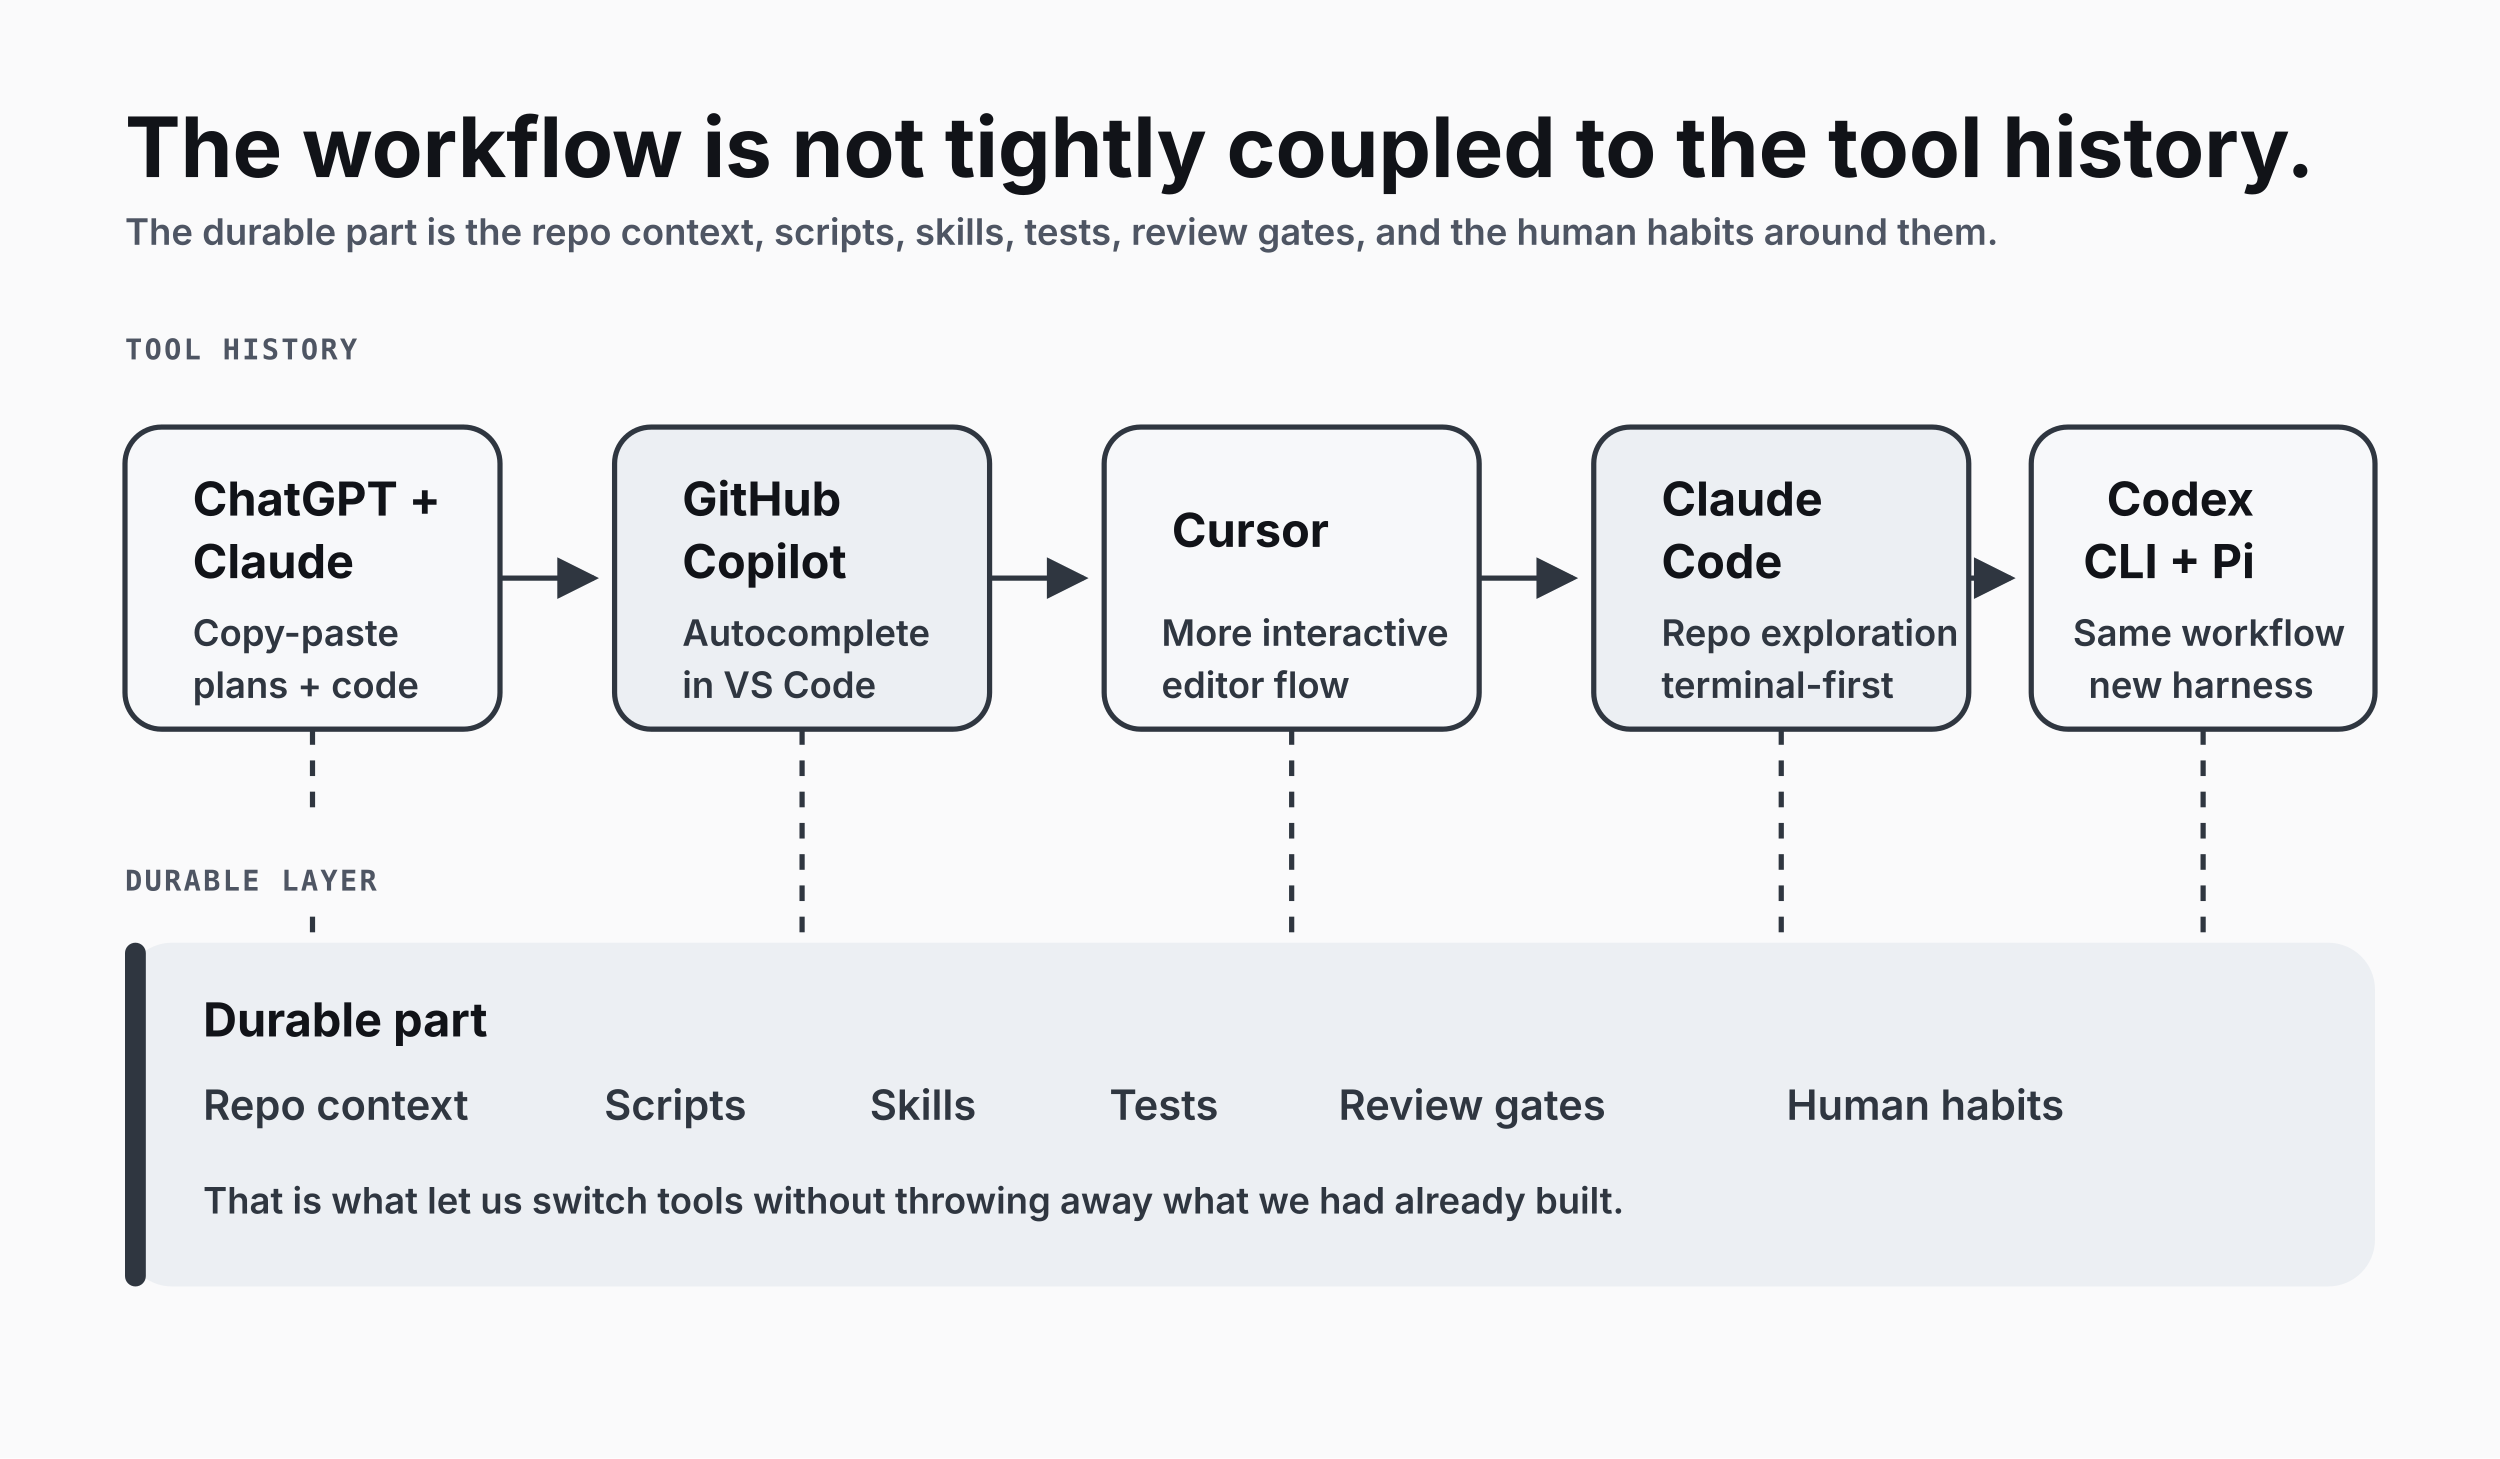
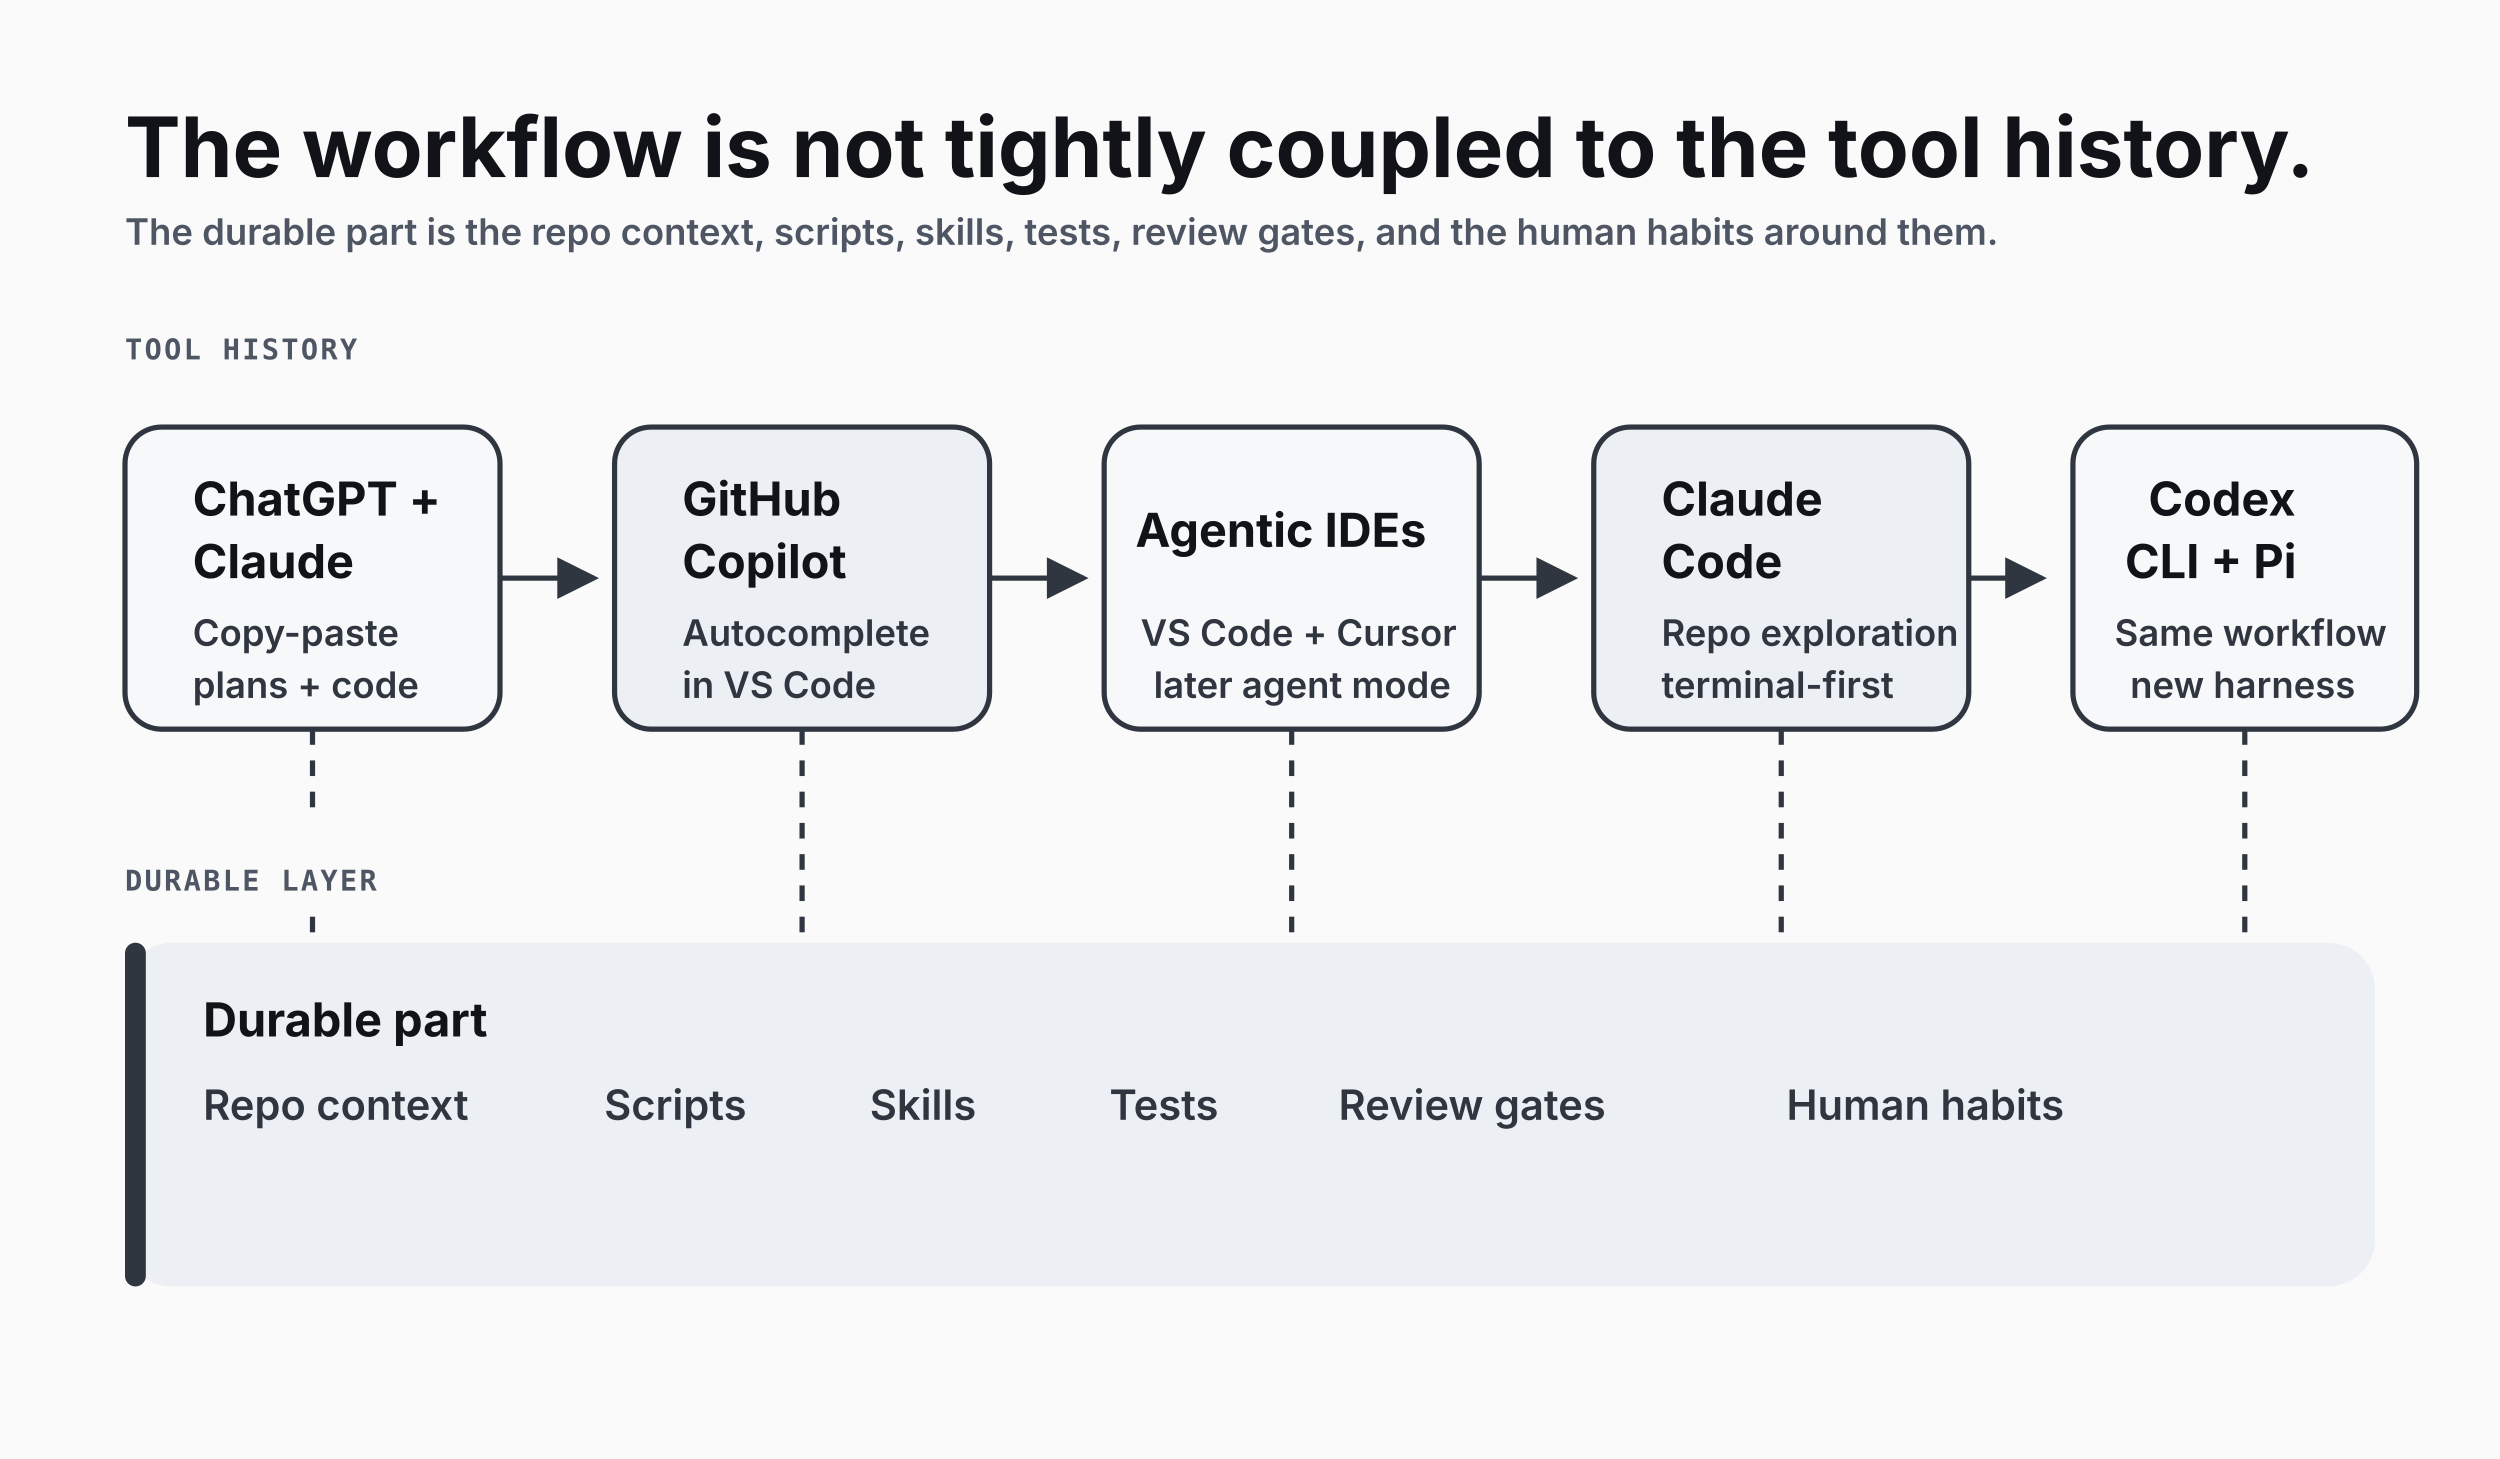
<svg xmlns="http://www.w3.org/2000/svg" viewBox="0 0 960 560" role="img" aria-labelledby="title desc">
  <defs>
    <style>
      .title { font: 700 32px "Plus Jakarta Sans", "Helvetica Neue", Inter, Arial, sans-serif; fill: #111318; }
      .subtitle { font: 600 14px "Helvetica Neue", Inter, Arial, sans-serif; fill: #4e5563; }
      .label { font: 700 18px "Plus Jakarta Sans", "Helvetica Neue", Inter, Arial, sans-serif; fill: #111318; }
      .small { font: 700 11px ui-monospace, SFMono-Regular, Menlo, monospace; fill: #4e5563; letter-spacing: .08em; }
      .item { font: 600 14px "Helvetica Neue", Inter, Arial, sans-serif; fill: #2f3640; }
      .base { font: 600 16px "Helvetica Neue", Inter, Arial, sans-serif; fill: #2f3640; }
    </style>
    <marker id="arrow" markerWidth="8" markerHeight="8" refX="7" refY="4" orient="auto">
      <path d="M0 0L8 4L0 8Z" fill="#2f3640" />
    </marker>
  </defs>
  <rect x="0" y="0" width="960" height="560" fill="#fafafb" />
  <text x="48" y="68" class="title">The workflow is not tightly coupled to the tool history.</text>
  <text x="48" y="94" class="subtitle">The durable part is the repo context, scripts, skills, tests, review gates, and the human habits around them.</text>
  <text x="48" y="138" class="small">TOOL HISTORY</text>
  <rect x="48" y="164" width="144" height="116" rx="14" fill="#f7f8fa" stroke="#2f3640" stroke-width="2" />
  <text x="74" y="198" class="label">ChatGPT +</text>
  <text x="74" y="222" class="label">Claude</text>
  <text x="74" y="248" class="item">Copy-paste</text>
  <text x="74" y="268" class="item">plans + code</text>
  <line x1="192" y1="222" x2="228" y2="222" stroke="#2f3640" stroke-width="2" marker-end="url(#arrow)" />
  <rect x="236" y="164" width="144" height="116" rx="14" fill="#eceff3" stroke="#2f3640" stroke-width="2" />
  <text x="262" y="198" class="label">GitHub</text>
  <text x="262" y="222" class="label">Copilot</text>
  <text x="262" y="248" class="item">Autocomplete</text>
  <text x="262" y="268" class="item">in VS Code</text>
  <line x1="380" y1="222" x2="416" y2="222" stroke="#2f3640" stroke-width="2" marker-end="url(#arrow)" />
  <rect x="424" y="164" width="144" height="116" rx="14" fill="#f7f8fa" stroke="#2f3640" stroke-width="2" />
-   <text x="450" y="210" class="label">Cursor</text>
-   <text x="446" y="248" class="item">More interactive</text>
-   <text x="446" y="268" class="item">editor flow</text>
+   <text x="436" y="210" class="label">Agentic IDEs</text>
+   <text x="438" y="248" class="item">VS Code + Cursor</text>
+   <text x="443" y="268" class="item">later agent mode</text>
  <line x1="568" y1="222" x2="604" y2="222" stroke="#2f3640" stroke-width="2" marker-end="url(#arrow)" />
  <rect x="612" y="164" width="144" height="116" rx="14" fill="#eceff3" stroke="#2f3640" stroke-width="2" />
  <text x="638" y="198" class="label">Claude</text>
  <text x="638" y="222" class="label">Code</text>
  <text x="638" y="248" class="item">Repo exploration</text>
  <text x="638" y="268" class="item">terminal-first</text>
-   <line x1="756" y1="222" x2="772" y2="222" stroke="#2f3640" stroke-width="2" marker-end="url(#arrow)" />
-   <rect x="780" y="164" width="132" height="116" rx="14" fill="#f7f8fa" stroke="#2f3640" stroke-width="2" />
-   <text x="809" y="198" class="label">Codex</text>
-   <text x="800" y="222" class="label">CLI + Pi</text>
-   <text x="796" y="248" class="item">Same workflow</text>
-   <text x="802" y="268" class="item">new harness</text>
+   <line x1="756" y1="222" x2="784" y2="222" stroke="#2f3640" stroke-width="2" marker-end="url(#arrow)" />
+   <rect x="796" y="164" width="132" height="116" rx="14" fill="#f7f8fa" stroke="#2f3640" stroke-width="2" />
+   <text x="825" y="198" class="label">Codex</text>
+   <text x="816" y="222" class="label">CLI + Pi</text>
+   <text x="812" y="248" class="item">Same workflow</text>
+   <text x="818" y="268" class="item">new harness</text>
  <text x="48" y="342" class="small">DURABLE LAYER</text>
  <rect x="48" y="362" width="864" height="132" rx="18" fill="#eceff3" />
  <rect x="48" y="362" width="8" height="132" rx="4" fill="#2f3640" />
  <text x="78" y="398" class="label">Durable part</text>
  <text x="78" y="430" class="base">Repo context</text>
  <text x="232" y="430" class="base">Scripts</text>
  <text x="334" y="430" class="base">Skills</text>
  <text x="426" y="430" class="base">Tests</text>
  <text x="514" y="430" class="base">Review gates</text>
  <text x="686" y="430" class="base">Human habits</text>
  <line x1="120" y1="280" x2="120" y2="316" stroke="#2f3640" stroke-width="2" stroke-dasharray="6 6" />
  <line x1="120" y1="352" x2="120" y2="362" stroke="#2f3640" stroke-width="2" stroke-dasharray="6 6" />
  <line x1="308" y1="280" x2="308" y2="362" stroke="#2f3640" stroke-width="2" stroke-dasharray="6 6" />
  <line x1="496" y1="280" x2="496" y2="362" stroke="#2f3640" stroke-width="2" stroke-dasharray="6 6" />
  <line x1="684" y1="280" x2="684" y2="362" stroke="#2f3640" stroke-width="2" stroke-dasharray="6 6" />
-   <line x1="846" y1="280" x2="846" y2="362" stroke="#2f3640" stroke-width="2" stroke-dasharray="6 6" />
-   <text x="78" y="466" class="item">That is what let us switch tools without throwing away what we had already built.</text>
+   <line x1="862" y1="280" x2="862" y2="362" stroke="#2f3640" stroke-width="2" stroke-dasharray="6 6" />
</svg>
